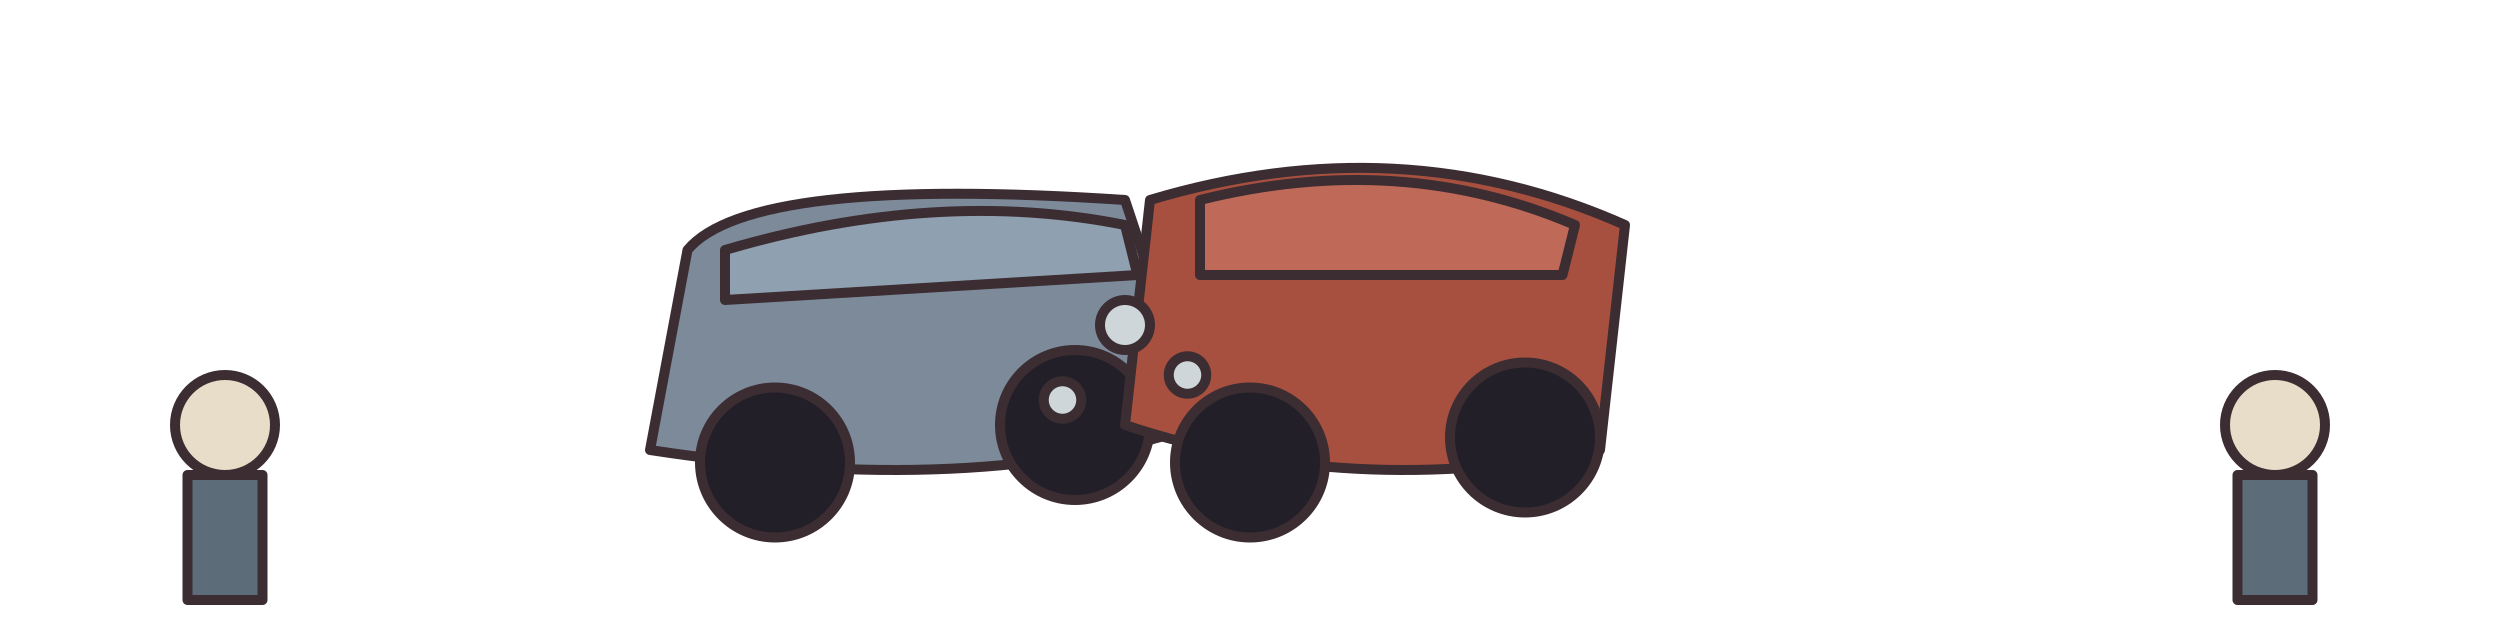
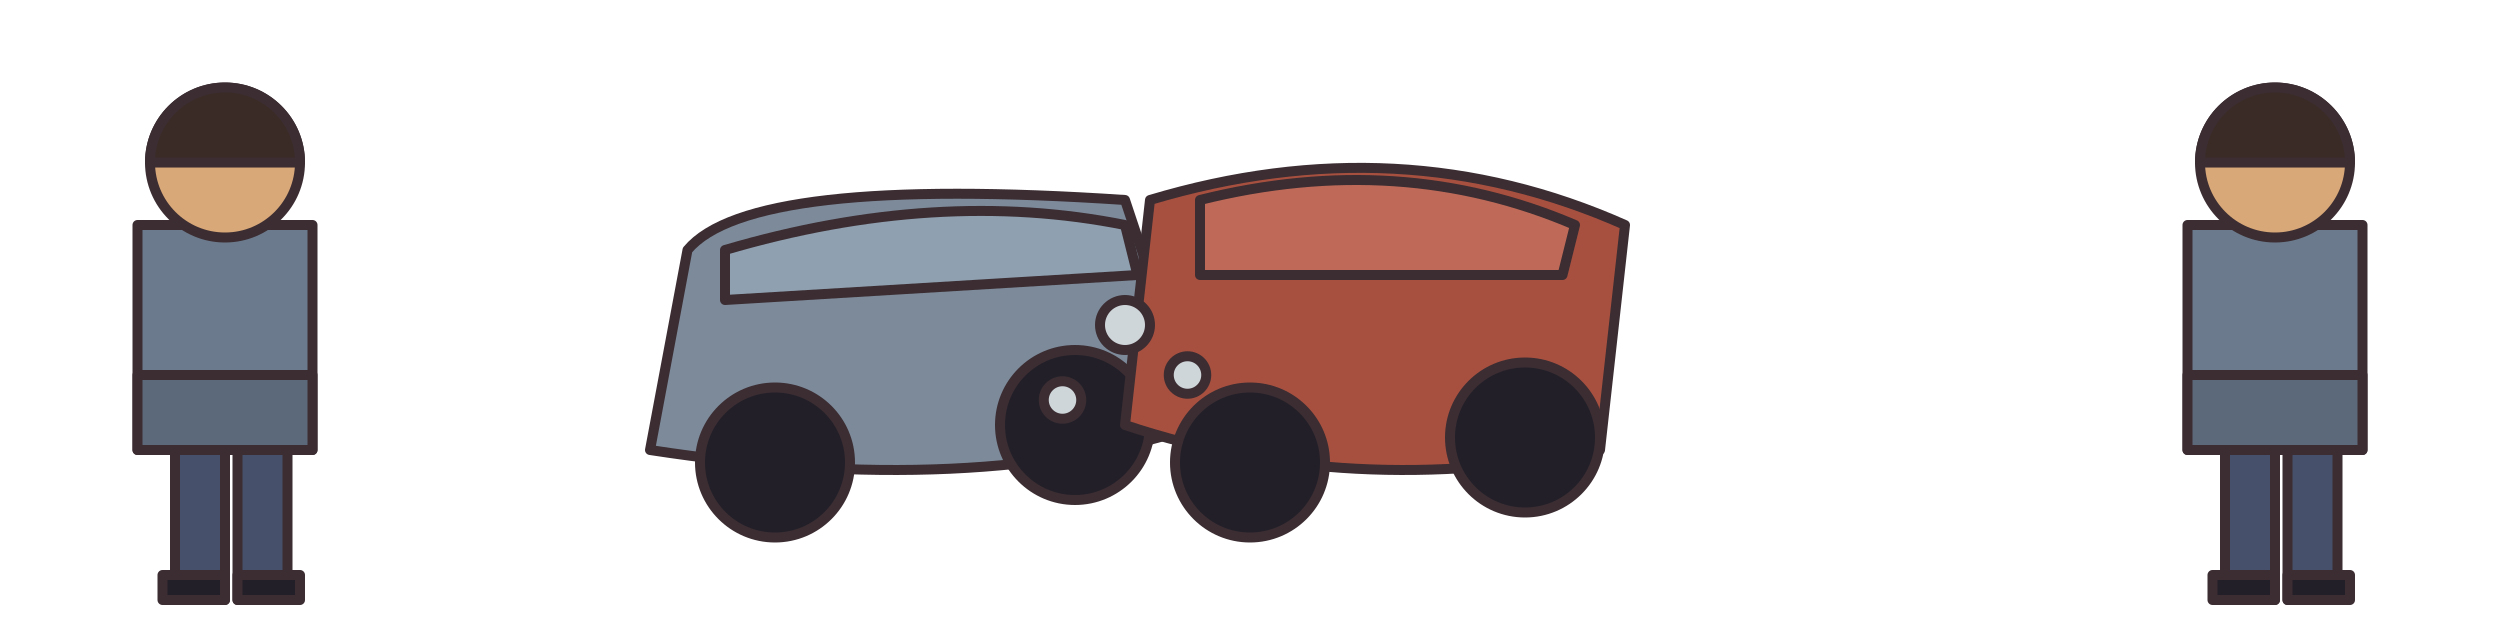
<svg xmlns="http://www.w3.org/2000/svg" width="200" height="50" viewBox="0 0 200 50" shape-rendering="geometricPrecision" stroke="#3b2d32" stroke-width="0.8" stroke-linejoin="round" stroke-linecap="round">
-   <circle cx="18" cy="34" r="4" fill="#e8ddc8" />
-   <rect x="15" y="38" width="6" height="10" fill="#5c6c78" />
+   <g transform="translate(9 6)">
+     <rect x="5" y="29" width="4" height="13" fill="#46506b" />
+     <rect x="10" y="29" width="4" height="13" fill="#46506b" />
+     <rect x="4" y="40" width="5" height="2" fill="#221f28" />
+     <rect x="10" y="40" width="5" height="2" fill="#221f28" />
+     <rect x="2" y="12" width="14" height="18" fill="#6b7a8c" />
+     <rect x="2" y="24" width="14" height="6" fill="#5c697a" />
+     <circle cx="9" cy="7" r="6" fill="#d9a878" />
+     <path d="M3 7 A6 6 0 0 1 15 7 Z" fill="#3a2b26" />
+   </g>
  <path d="M55 20 Q60 14 90 16 L96 34 Q78 40 52 36 Z" fill="#7d8a9a" />
  <path d="M58 20 Q75 15 90 18 L91 22 L58 24 Z" fill="#8fa0b0" />
  <circle cx="62" cy="37" r="6" fill="#221f28" />
  <circle cx="86" cy="34" r="6" fill="#221f28" />
  <path d="M92 16 Q112 10 130 18 L128 36 Q108 40 90 34 Z" fill="#a8503f" />
  <path d="M96 16 Q112 12 126 18 L125 22 L96 22 Z" fill="#bf6a58" />
  <circle cx="100" cy="37" r="6" fill="#221f28" />
  <circle cx="122" cy="35" r="6" fill="#221f28" />
  <circle cx="90" cy="26" r="2" fill="#cfd6da" />
  <circle cx="95" cy="30" r="1.5" fill="#cfd6da" />
  <circle cx="85" cy="32" r="1.5" fill="#cfd6da" />
-   <circle cx="182" cy="34" r="4" fill="#e8ddc8" />
-   <rect x="179" y="38" width="6" height="10" fill="#5c6c78" />
+   <g transform="translate(173 6)">
+     <rect x="5" y="29" width="4" height="13" fill="#46506b" />
+     <rect x="10" y="29" width="4" height="13" fill="#46506b" />
+     <rect x="4" y="40" width="5" height="2" fill="#221f28" />
+     <rect x="10" y="40" width="5" height="2" fill="#221f28" />
+     <rect x="2" y="12" width="14" height="18" fill="#6b7a8c" />
+     <rect x="2" y="24" width="14" height="6" fill="#5c697a" />
+     <circle cx="9" cy="7" r="6" fill="#d9a878" />
+     <path d="M3 7 A6 6 0 0 1 15 7 Z" fill="#3a2b26" />
+   </g>
</svg>
